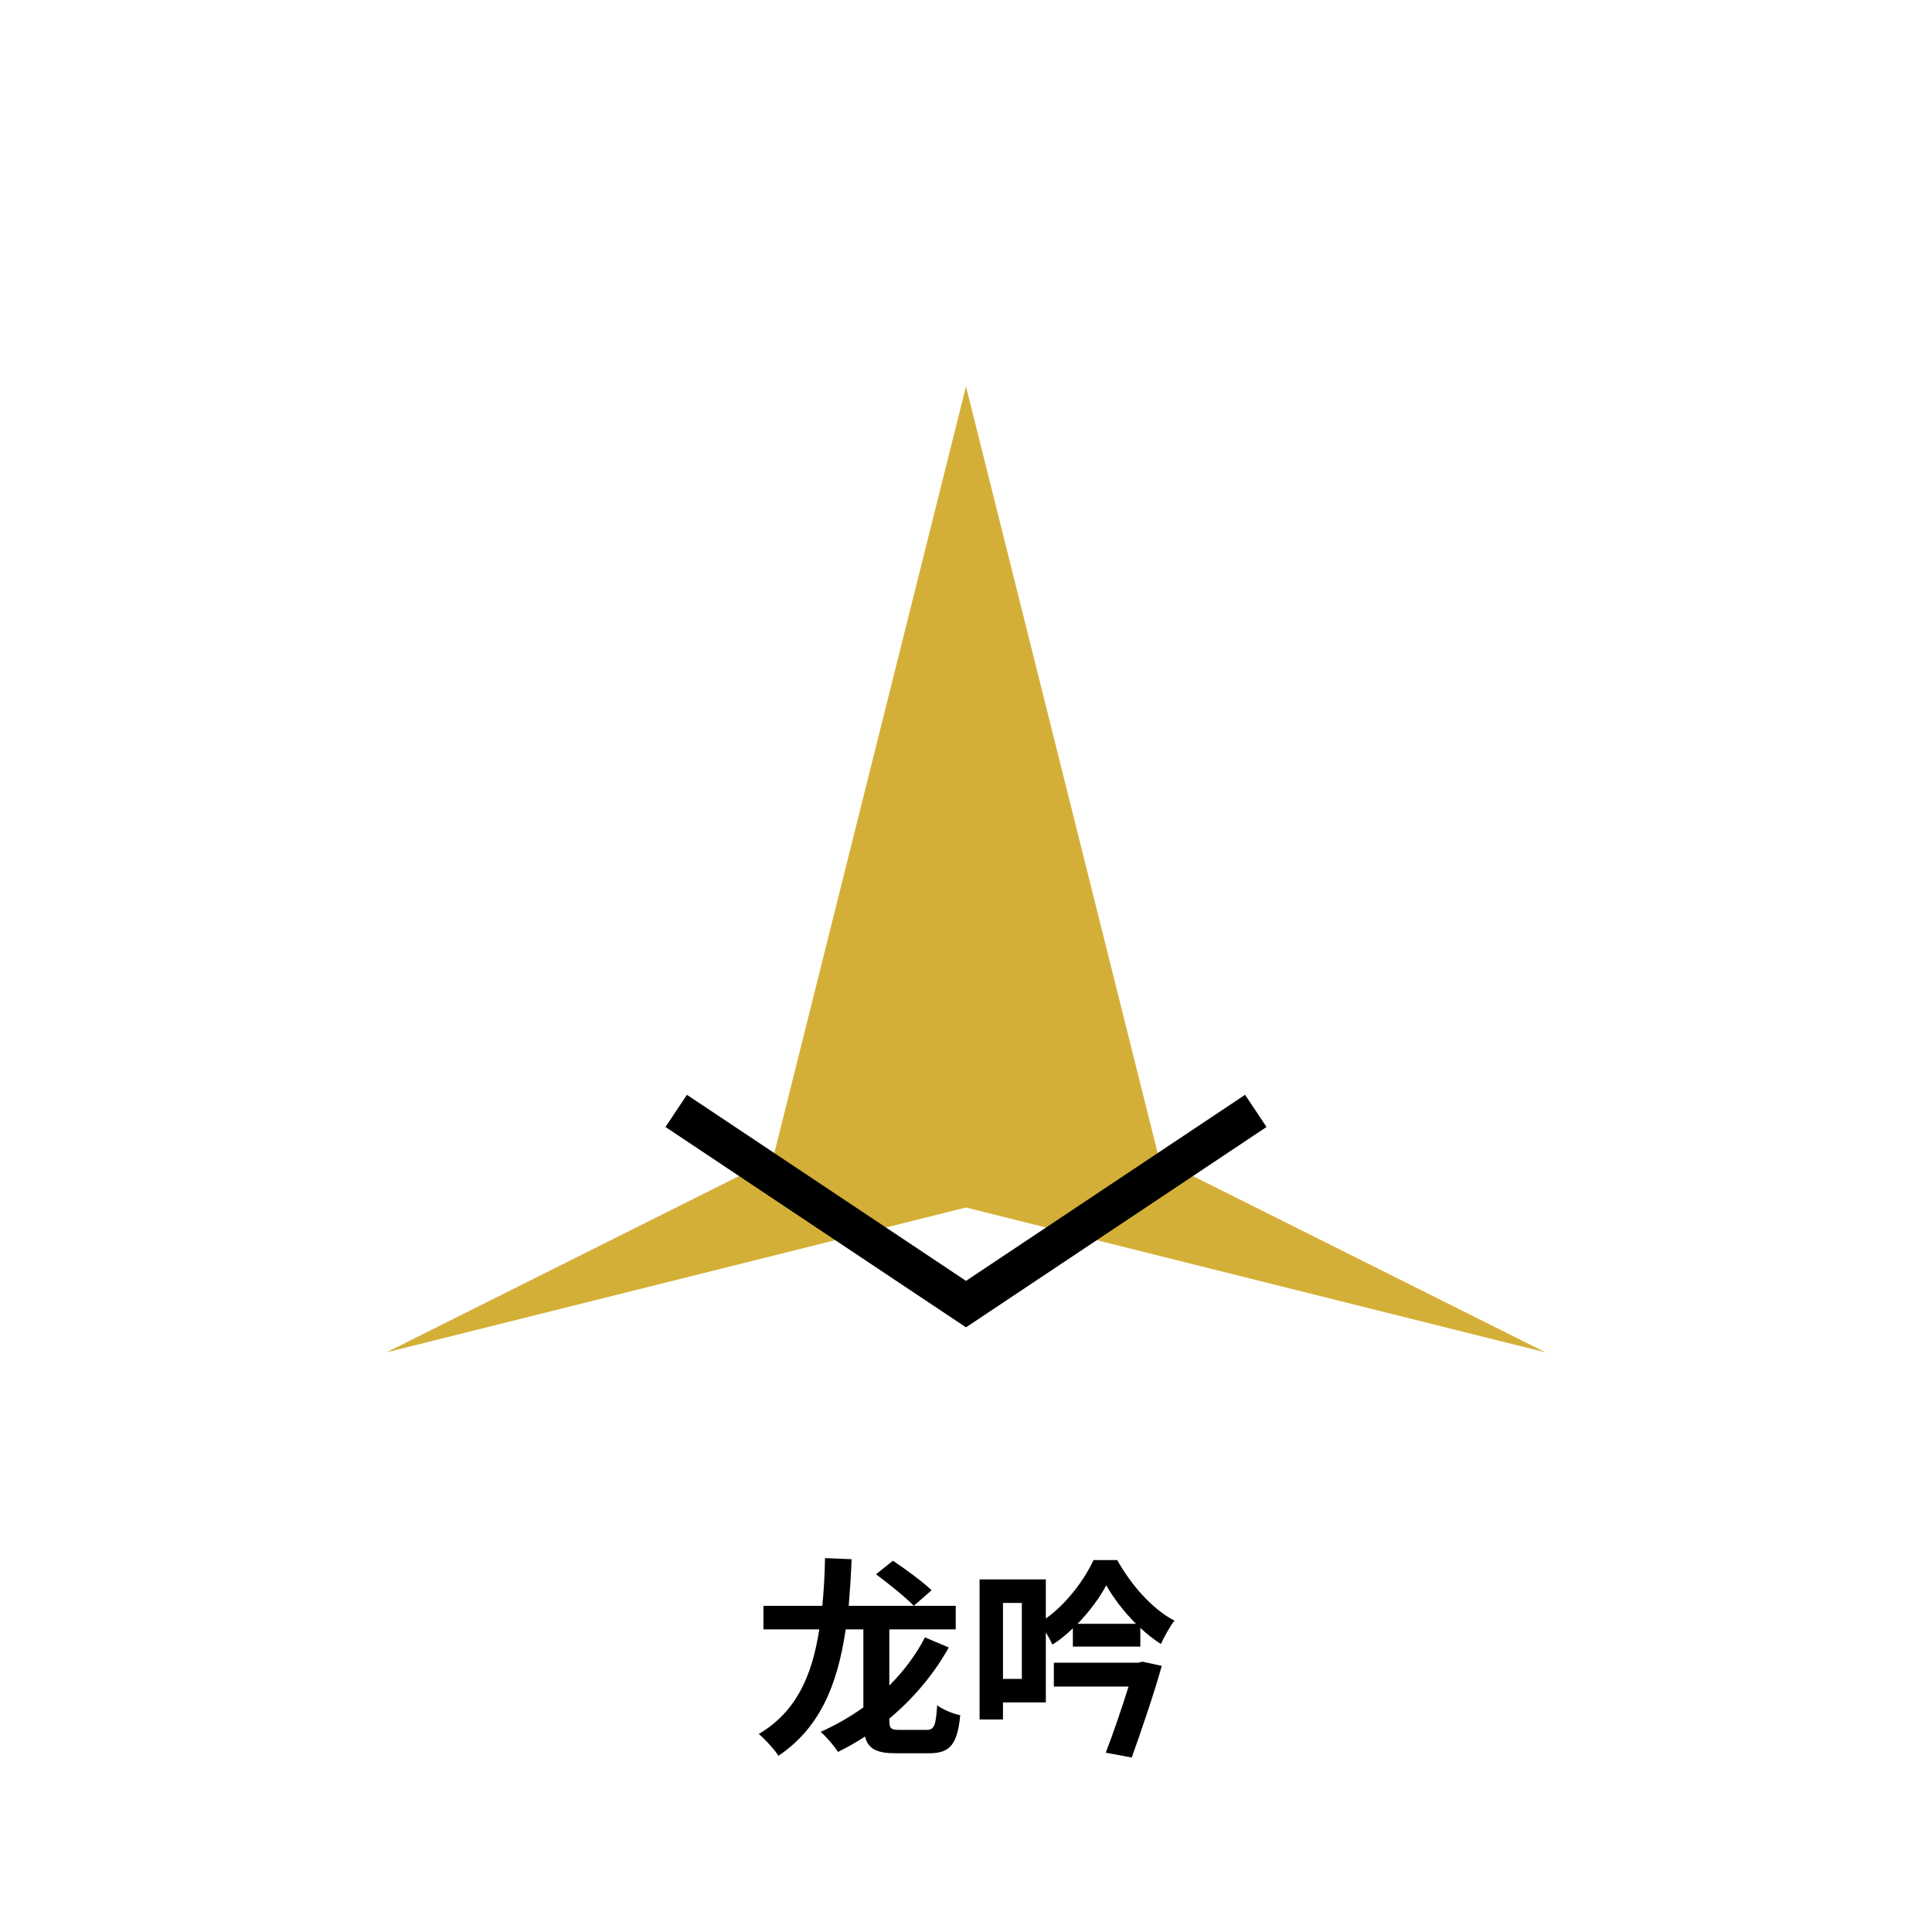
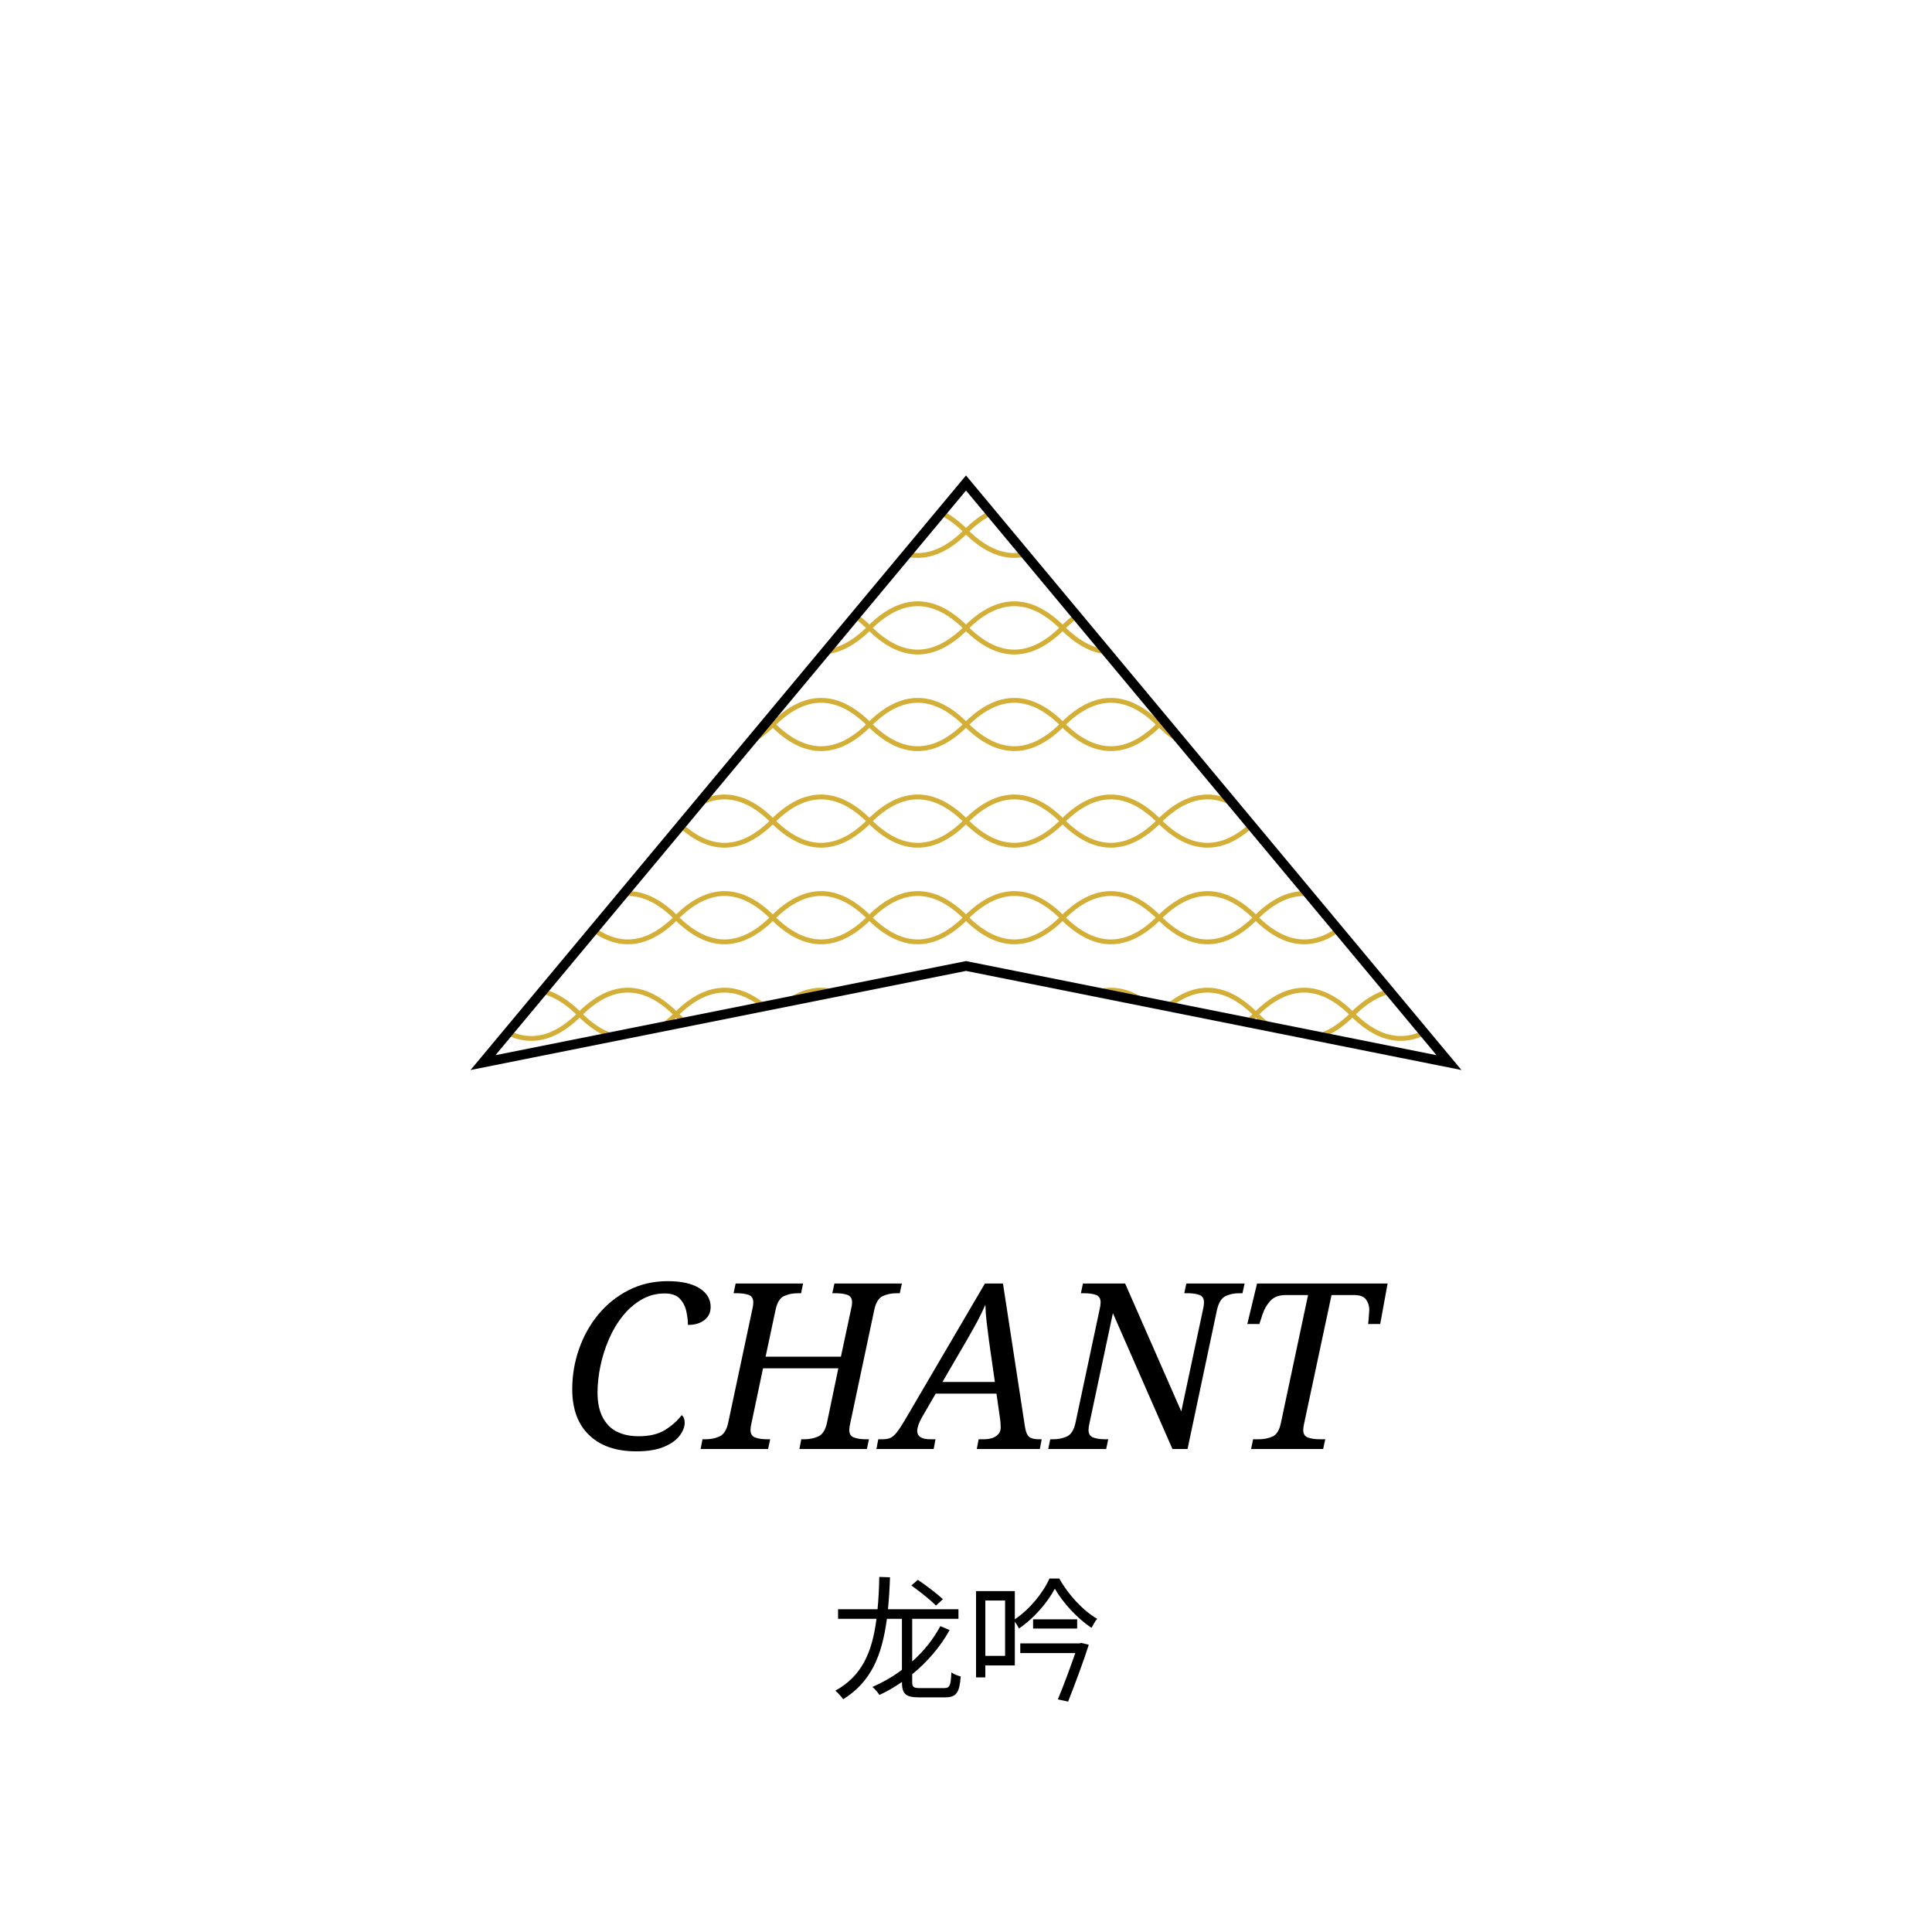
- <svg xmlns="http://www.w3.org/2000/svg" width="200" height="200" viewBox="0 0 200 200">
-   <rect width="200" height="200" fill="white" />
-   <path d="M100 40 L120 120 L160 140 L100 125 L40 140 L80 120 Z" fill="#D4AF37" />
-   <path d="M70 115 L100 135 L130 115" fill="none" stroke="black" stroke-width="4" />
-   <text x="100" y="180" font-family="serif" font-size="22" text-anchor="middle" font-weight="bold">龙吟</text>
+ <svg xmlns="http://www.w3.org/2000/svg" width="400" height="400" viewBox="0 0 400 400">
+   <rect width="400" height="400" fill="white" />
+   <defs>
+     <pattern id="scales" x="0" y="0" width="20" height="20" patternUnits="userSpaceOnUse">
+       <path d="M0 10 Q10 0 20 10 Q10 20 0 10" fill="none" stroke="#D4AF37" stroke-width="1" />
+     </pattern>
+   </defs>
+   <path d="M100 220 L200 100 L300 220 L200 200 Z" fill="url(#scales)" stroke="black" stroke-width="2" />
+   <text x="200" y="300" text-anchor="middle" font-family="Didot, serif" font-size="48" font-style="italic" fill="black">CHANT</text>
+   <text x="200" y="350" text-anchor="middle" font-family="STZhongsong" font-size="28" fill="black">龙吟</text>
</svg>
